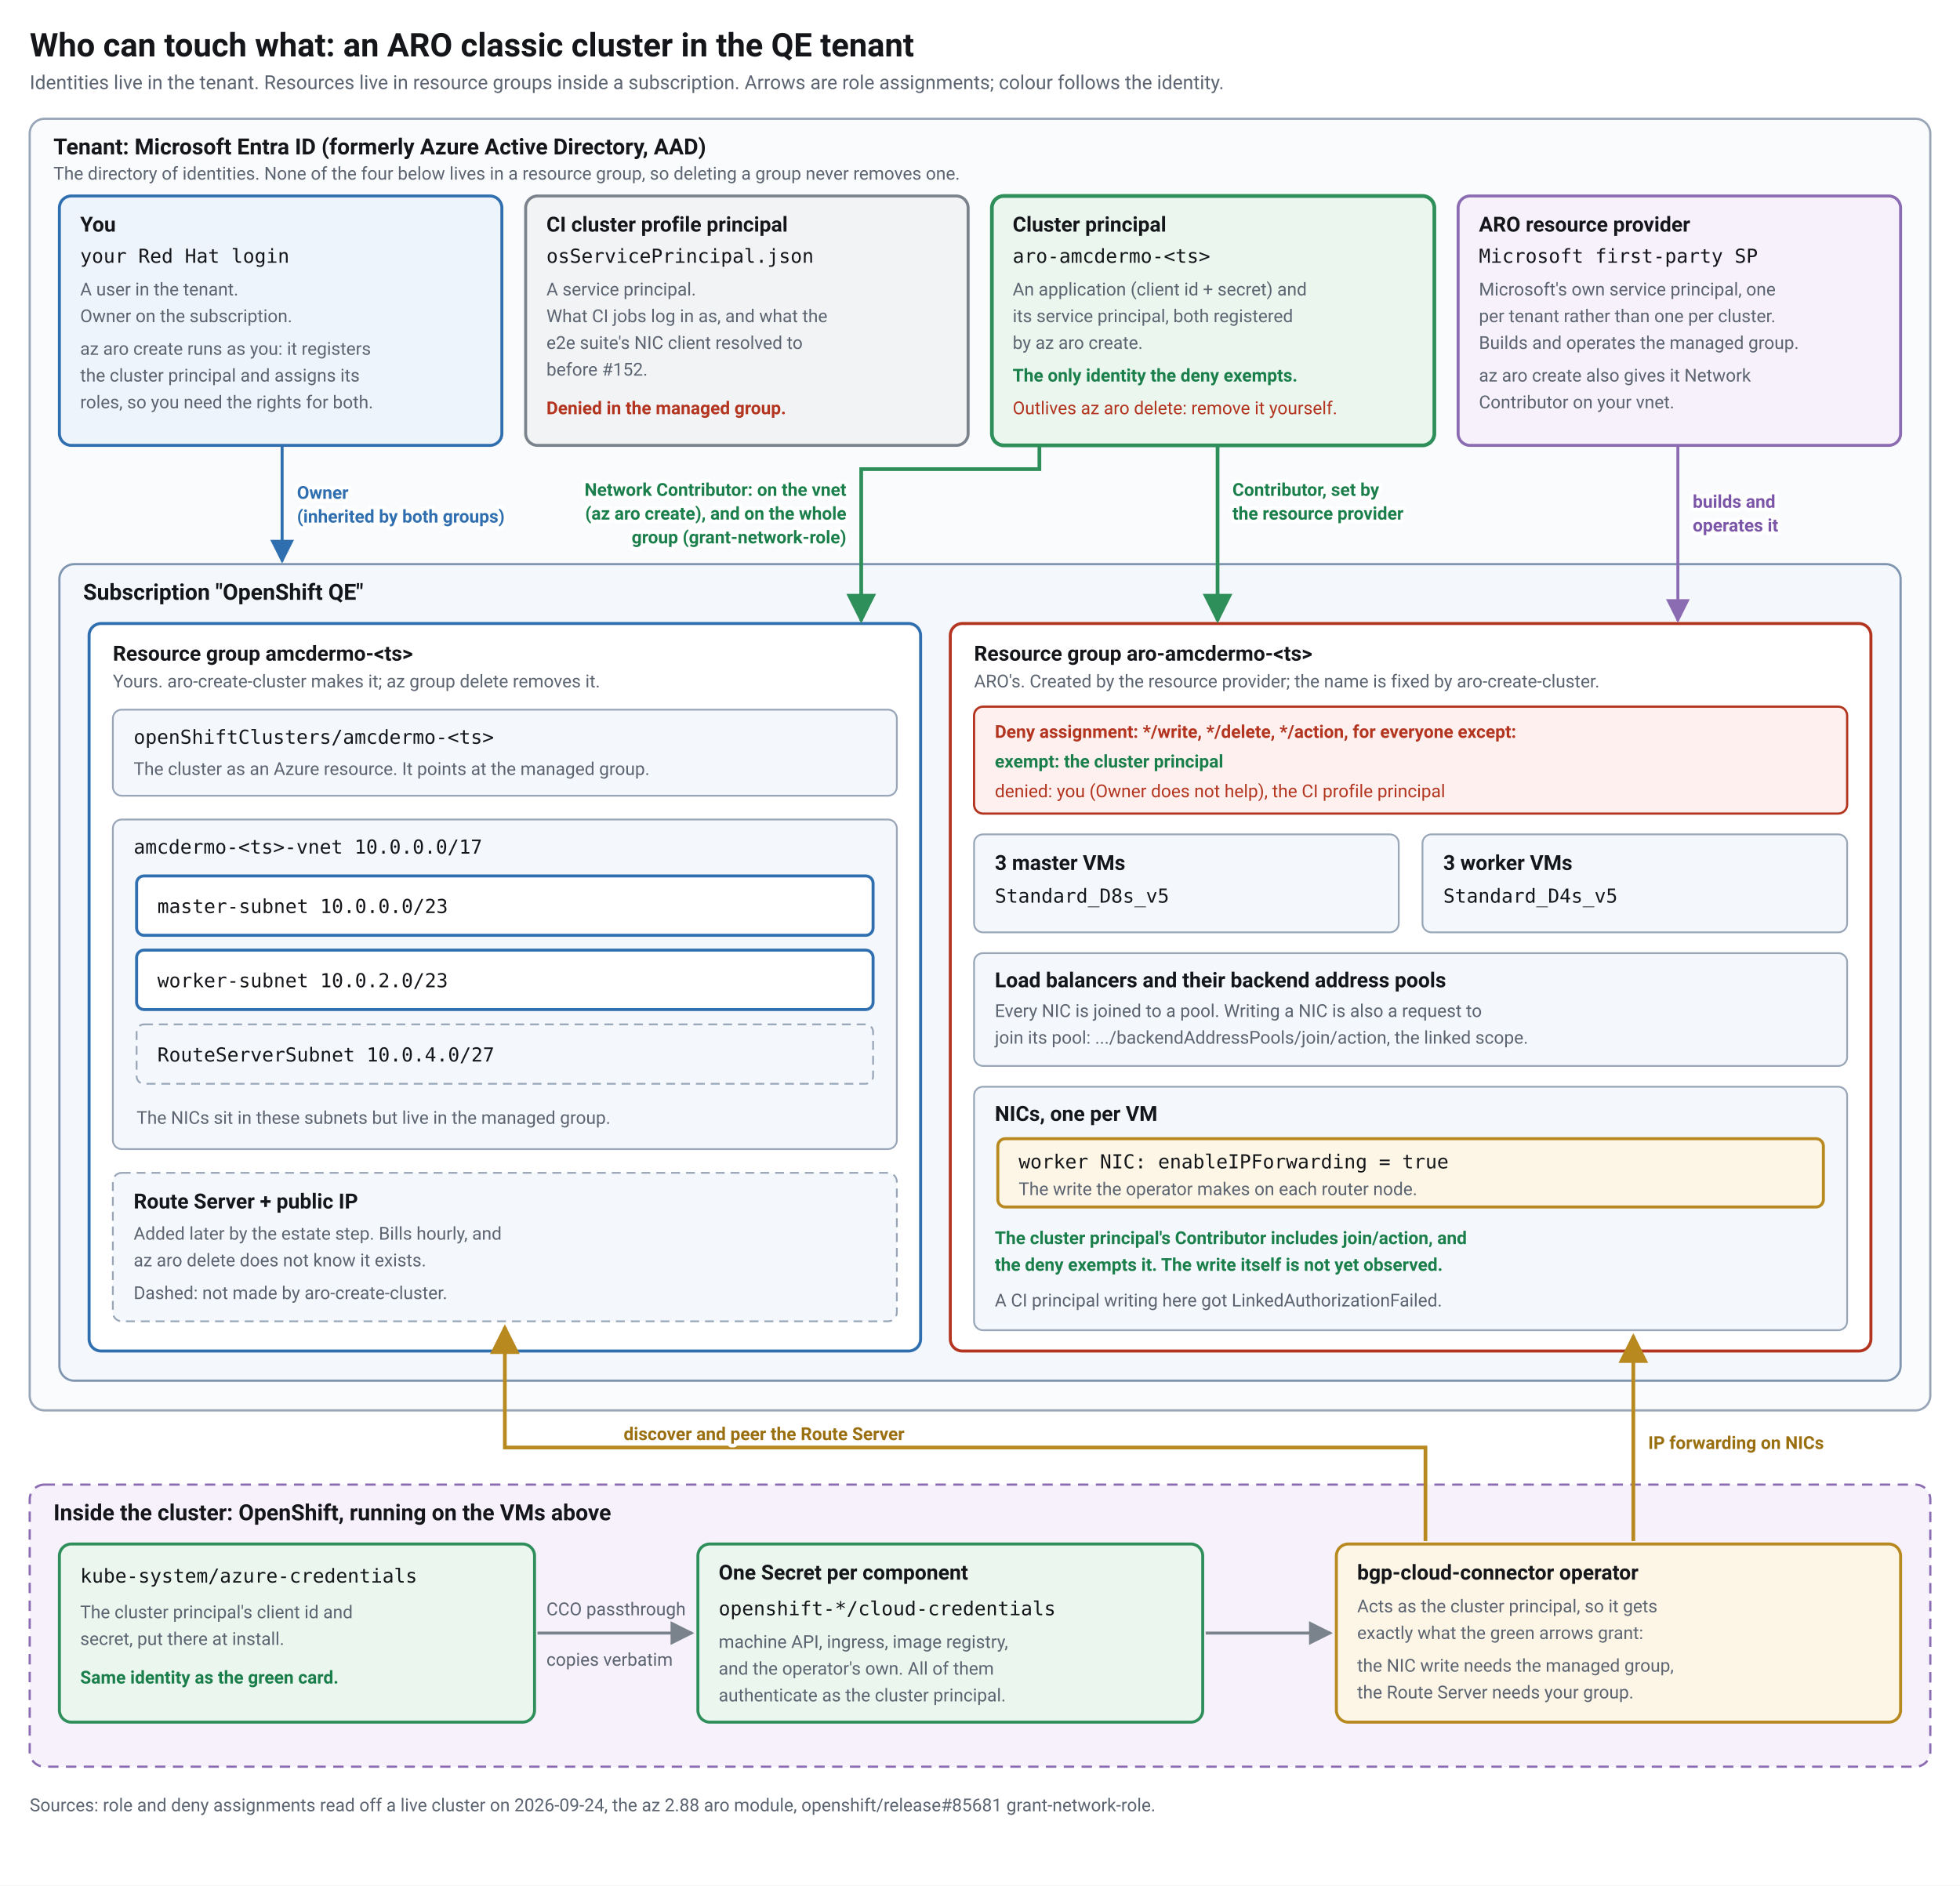
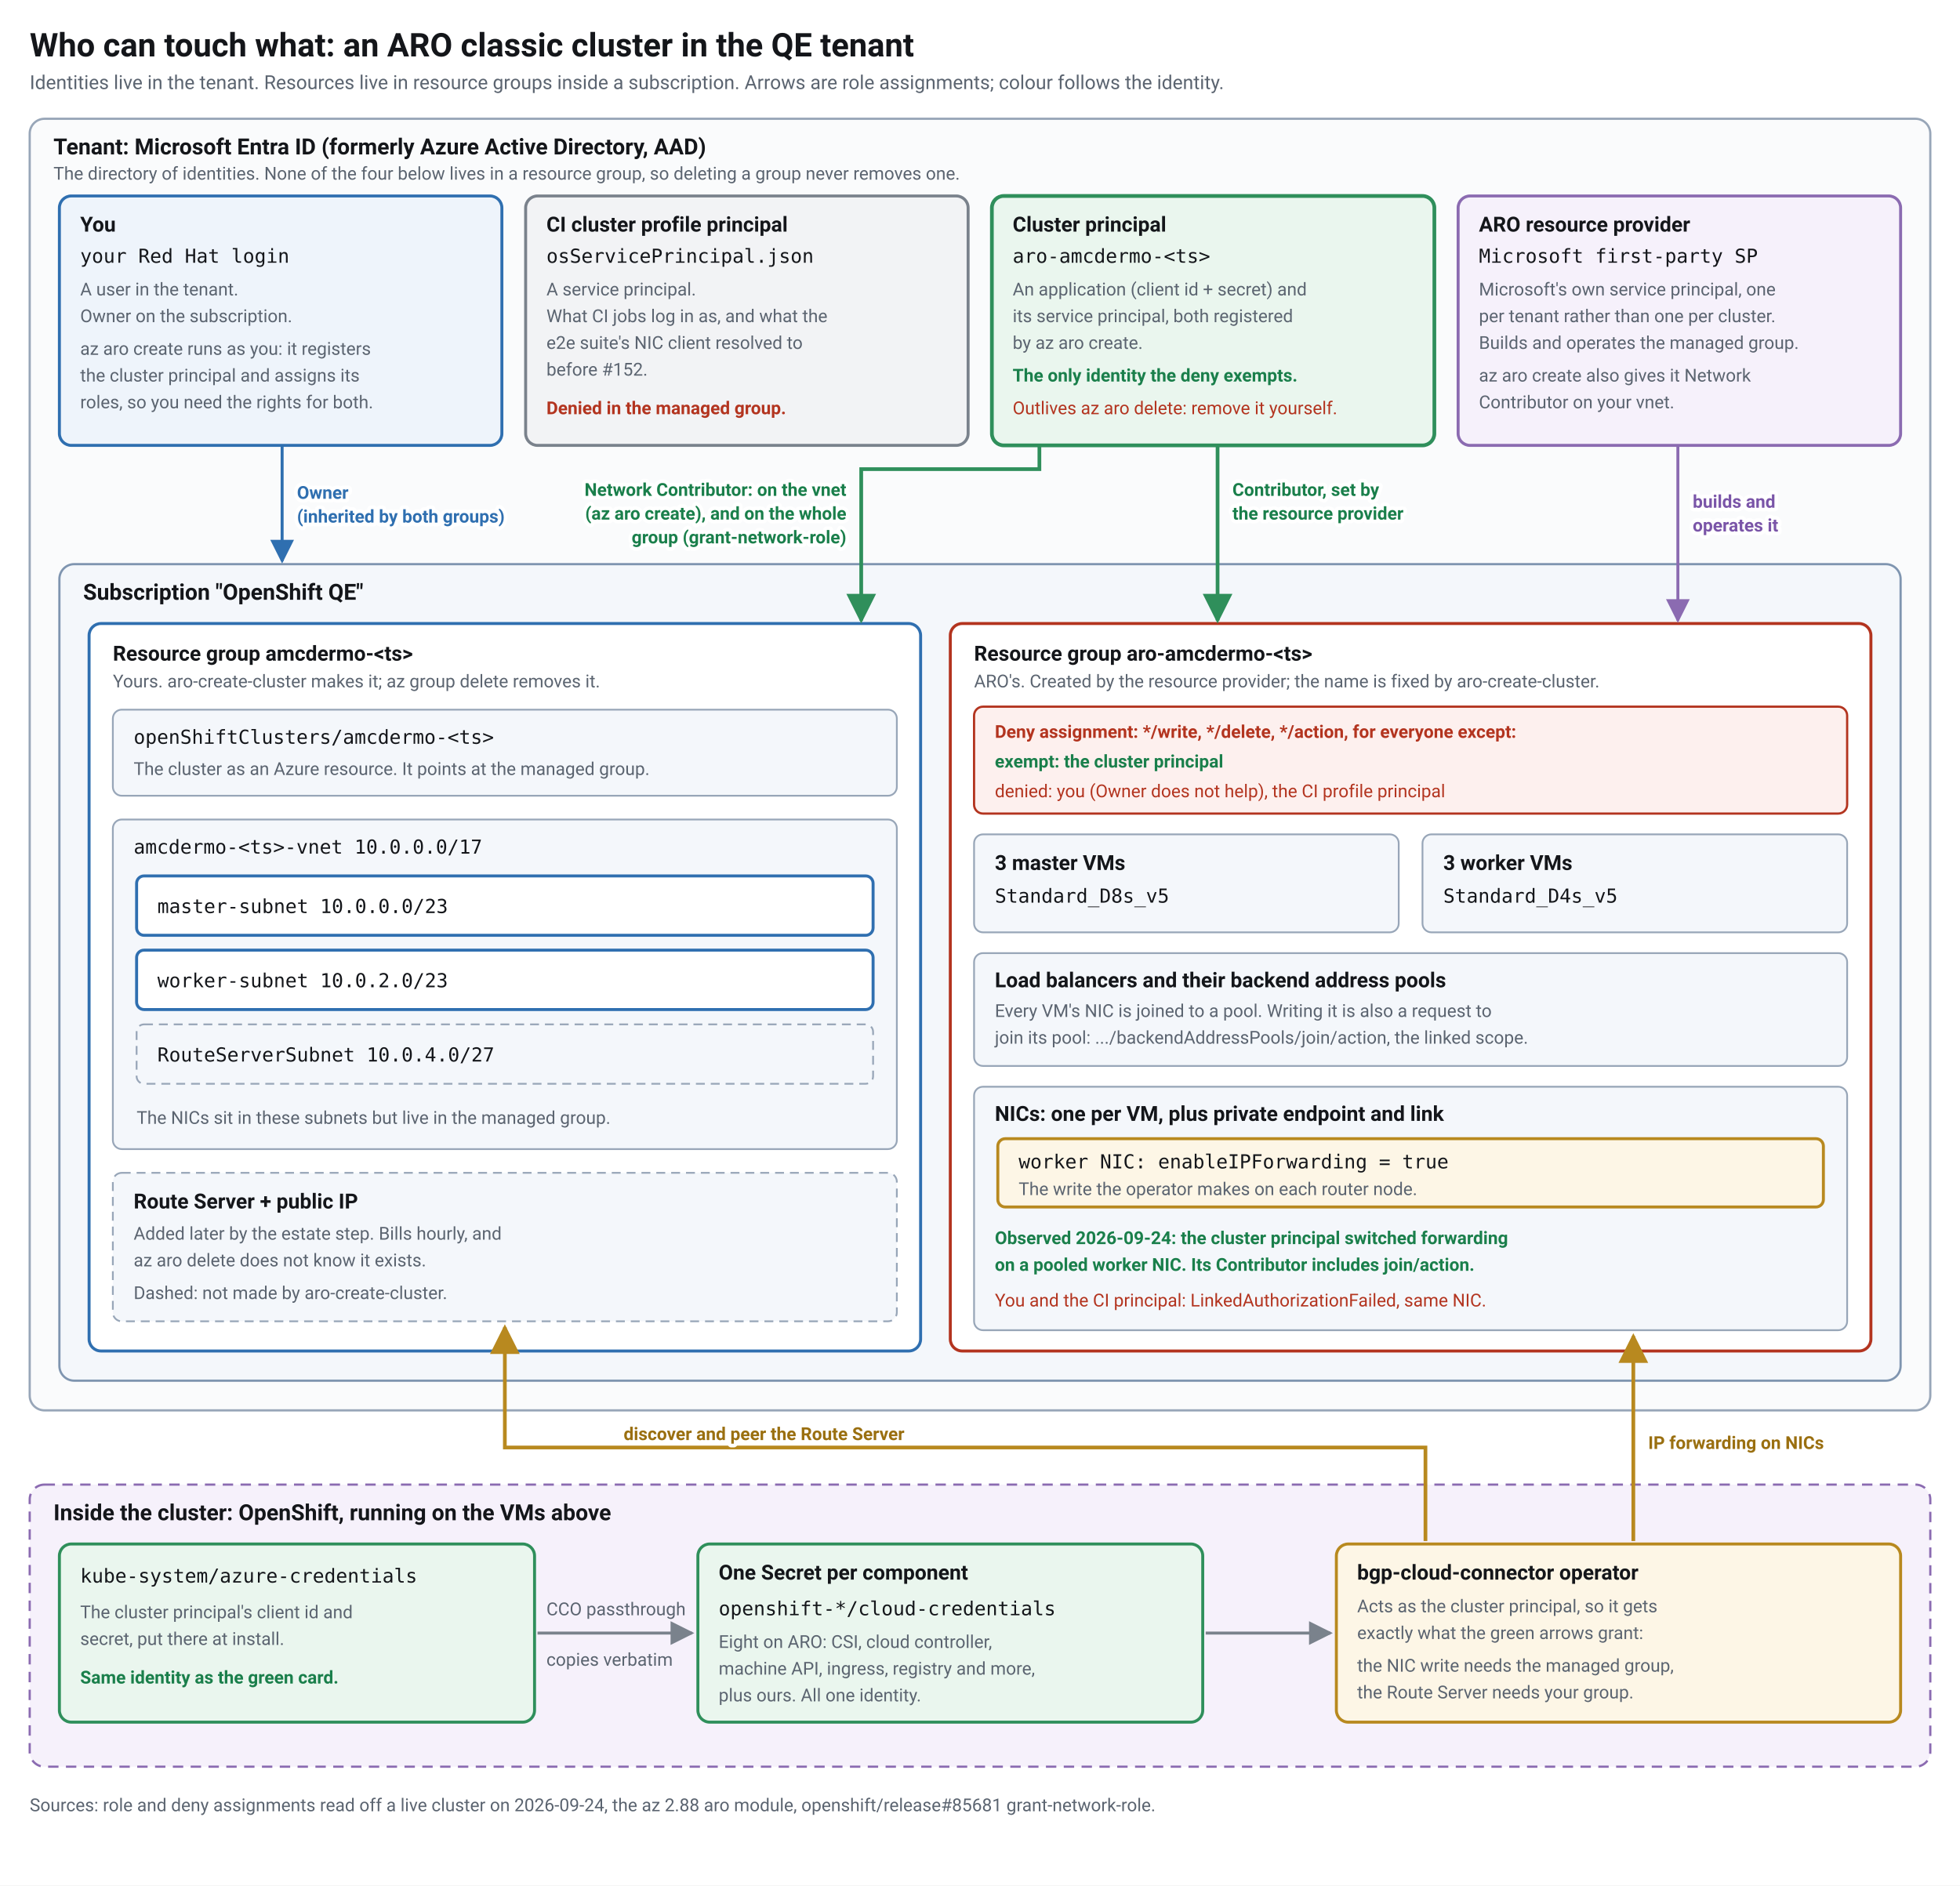
<svg xmlns="http://www.w3.org/2000/svg" viewBox="0 0 1320 1270" width="1320" height="1270" font-family="ui-sans-serif, -apple-system, Segoe UI, Roboto, Helvetica, Arial, sans-serif">
  <style>
    :root { color-scheme: light dark; }

    .bg      { fill: #ffffff; }
    .title   { fill: #14161a; font-size: 22px; font-weight: 700; }
    .sub     { fill: #5b6470; font-size: 13px; }
    .scope   { fill: #14161a; font-size: 15px; font-weight: 700; }
    .boxlbl  { fill: #14161a; font-size: 14px; font-weight: 600; }
    .dim     { fill: #5b6470; font-size: 12px; }
    .mono    { fill: #14161a; font-size: 13px; font-family: ui-monospace, SFMono-Regular, Menlo, Consolas, monospace; }
    .good    { fill: #1a7f4b; font-size: 12px; font-weight: 600; }
    .warn    { fill: #b3341f; font-size: 12px; font-weight: 600; }
    .warntxt { fill: #b3341f; font-size: 12px; }
    .lbl-u   { fill: #2f6fb0; font-size: 12px; font-weight: 600; }
    .lbl-c   { fill: #1a7f4b; font-size: 12px; font-weight: 600; }
    .lbl-r   { fill: #7a55a8; font-size: 12px; font-weight: 600; }
    .lbl-o   { fill: #9a6f10; font-size: 12px; font-weight: 600; }
    .halo    { paint-order: stroke; stroke: #ffffff; stroke-width: 5px; stroke-linejoin: round; }

    .tenant  { fill: #fafbfc; stroke: #98a6b8; stroke-width: 1.5; }
    .subscr  { fill: #f4f7fb; stroke: #7f95b0; stroke-width: 1.5; }
    .mine    { fill: #ffffff; stroke: #2f6fb0; stroke-width: 2; }
    .managed { fill: #ffffff; stroke: #b3341f; stroke-width: 2; }
    .res     { fill: #f4f7fb; stroke: #98a6b8; stroke-width: 1.2; }
    .later   { fill: #f4f7fb; stroke: #98a6b8; stroke-width: 1.2; stroke-dasharray: 6 4; }
    .gotcha  { fill: #fdf0ee; stroke: #b3341f; stroke-width: 1.5; }
    .nicchip { fill: #fdf6e6; stroke: #b8891f; stroke-width: 2; }
    .incl    { fill: #f6f1fb; stroke: #8b6bb1; stroke-width: 1.5; stroke-dasharray: 7 5; }

    .card-u  { fill: #eef4fb; stroke: #2f6fb0; stroke-width: 2; }
    .card-i  { fill: #f2f3f5; stroke: #7a828c; stroke-width: 2; }
    .card-c  { fill: #eaf6ee; stroke: #2f8f5b; stroke-width: 2.5; }
    .card-r  { fill: #f6f1fb; stroke: #8b6bb1; stroke-width: 2; }
    .box-c   { fill: #eaf6ee; stroke: #2f8f5b; stroke-width: 2; }
    .box-o   { fill: #fdf6e6; stroke: #b8891f; stroke-width: 2; }

    .a-u     { stroke: #2f6fb0; stroke-width: 2; fill: none; }
    .a-c     { stroke: #2f8f5b; stroke-width: 2.5; fill: none; }
    .a-r     { stroke: #8b6bb1; stroke-width: 2; fill: none; }
    .a-o     { stroke: #b8891f; stroke-width: 2.5; fill: none; }
    .a-g     { stroke: #7a828c; stroke-width: 2; fill: none; }
    .m-u     { fill: #2f6fb0; }
    .m-c     { fill: #2f8f5b; }
    .m-r     { fill: #8b6bb1; }
    .m-o     { fill: #b8891f; }
    .m-g     { fill: #7a828c; }

    @media (prefers-color-scheme: dark) {
      .bg      { fill: #0f1115; }
      .title   { fill: #e9ecf1; }
      .sub     { fill: #99a2ae; }
      .scope   { fill: #e9ecf1; }
      .boxlbl  { fill: #e9ecf1; }
      .dim     { fill: #99a2ae; }
      .mono    { fill: #e9ecf1; }
      .good    { fill: #57c98b; }
      .warn    { fill: #ff8168; }
      .warntxt { fill: #ff8168; }
      .lbl-u   { fill: #5a9bd8; }
      .lbl-c   { fill: #57c98b; }
      .lbl-r   { fill: #b99be0; }
      .lbl-o   { fill: #e0b54a; }
      .halo    { stroke: #0f1115; }

      .tenant  { fill: #12151a; stroke: #46536a; }
      .subscr  { fill: #161a21; stroke: #5a6d8c; }
      .mine    { fill: #121722; stroke: #5a9bd8; }
      .managed { fill: #121722; stroke: #ff8168; }
      .res     { fill: #1b2230; stroke: #46536a; }
      .later   { fill: #1b2230; stroke: #46536a; }
      .gotcha  { fill: #2a1613; stroke: #ff8168; }
      .nicchip { fill: #261f10; stroke: #e0b54a; }
      .incl    { fill: #1a1622; stroke: #a98bd0; }

      .card-u  { fill: #121c2a; stroke: #5a9bd8; }
      .card-i  { fill: #1a1d22; stroke: #99a2ae; }
      .card-c  { fill: #12201a; stroke: #4fb37c; }
      .card-r  { fill: #1a1622; stroke: #a98bd0; }
      .box-c   { fill: #12201a; stroke: #4fb37c; }
      .box-o   { fill: #261f10; stroke: #e0b54a; }

      .a-u     { stroke: #5a9bd8; }
      .a-c     { stroke: #4fb37c; }
      .a-r     { stroke: #a98bd0; }
      .a-o     { stroke: #e0b54a; }
      .a-g     { stroke: #99a2ae; }
      .m-u     { fill: #5a9bd8; }
      .m-c     { fill: #4fb37c; }
      .m-r     { fill: #a98bd0; }
      .m-o     { fill: #e0b54a; }
      .m-g     { fill: #99a2ae; }
    }
  </style>
  <defs>
    <marker id="mu" viewBox="0 0 10 10" refX="9" refY="5" markerWidth="8" markerHeight="8" orient="auto-start-reverse">
      <path class="m-u" d="M0,0 L10,5 L0,10 z" />
    </marker>
    <marker id="mc" viewBox="0 0 10 10" refX="9" refY="5" markerWidth="8" markerHeight="8" orient="auto-start-reverse">
      <path class="m-c" d="M0,0 L10,5 L0,10 z" />
    </marker>
    <marker id="mr" viewBox="0 0 10 10" refX="9" refY="5" markerWidth="8" markerHeight="8" orient="auto-start-reverse">
      <path class="m-r" d="M0,0 L10,5 L0,10 z" />
    </marker>
    <marker id="mo" viewBox="0 0 10 10" refX="9" refY="5" markerWidth="8" markerHeight="8" orient="auto-start-reverse">
      <path class="m-o" d="M0,0 L10,5 L0,10 z" />
    </marker>
    <marker id="mg" viewBox="0 0 10 10" refX="9" refY="5" markerWidth="8" markerHeight="8" orient="auto-start-reverse">
      <path class="m-g" d="M0,0 L10,5 L0,10 z" />
    </marker>
  </defs>
  <rect class="bg" x="0" y="0" width="1320" height="1270" />
  <text class="title" x="20" y="38">Who can touch what: an ARO classic cluster in the QE tenant</text>
  <text class="sub" x="20" y="60">Identities live in the tenant. Resources live in resource groups inside a subscription. Arrows are role assignments; colour follows the identity.</text>
  <rect class="tenant" x="20" y="80" width="1280" height="870" rx="10" />
  <text class="scope" x="36" y="104">Tenant: Microsoft Entra ID (formerly Azure Active Directory, AAD)</text>
  <text class="dim" x="36" y="121">The directory of identities. None of the four below lives in a resource group, so deleting a group never removes one.</text>
  <rect class="card-u" x="40" y="132" width="298" height="168" rx="8" />
  <text class="boxlbl" x="54" y="156">You</text>
  <text class="mono" x="54" y="177">your Red Hat login</text>
  <text class="dim" x="54" y="199">A user in the tenant.</text>
  <text class="dim" x="54" y="217">Owner on the subscription.</text>
  <text class="dim" x="54" y="239">az aro create runs as you: it registers</text>
  <text class="dim" x="54" y="257">the cluster principal and assigns its</text>
  <text class="dim" x="54" y="275">roles, so you need the rights for both.</text>
  <rect class="card-i" x="354" y="132" width="298" height="168" rx="8" />
  <text class="boxlbl" x="368" y="156">CI cluster profile principal</text>
  <text class="mono" x="368" y="177">osServicePrincipal.json</text>
  <text class="dim" x="368" y="199">A service principal.</text>
  <text class="dim" x="368" y="217">What CI jobs log in as, and what the</text>
  <text class="dim" x="368" y="235">e2e suite's NIC client resolved to</text>
  <text class="dim" x="368" y="253">before #152.</text>
  <text class="warn" x="368" y="279">Denied in the managed group.</text>
  <rect class="card-c" x="668" y="132" width="298" height="168" rx="8" />
  <text class="boxlbl" x="682" y="156">Cluster principal</text>
  <text class="mono" x="682" y="177">aro-amcdermo-&lt;ts&gt;</text>
  <text class="dim" x="682" y="199">An application (client id + secret) and</text>
  <text class="dim" x="682" y="217">its service principal, both registered</text>
  <text class="dim" x="682" y="235">by az aro create.</text>
  <text class="good" x="682" y="257">The only identity the deny exempts.</text>
  <text class="warntxt" x="682" y="279">Outlives az aro delete: remove it yourself.</text>
  <rect class="card-r" x="982" y="132" width="298" height="168" rx="8" />
  <text class="boxlbl" x="996" y="156">ARO resource provider</text>
  <text class="mono" x="996" y="177">Microsoft first-party SP</text>
  <text class="dim" x="996" y="199">Microsoft's own service principal, one</text>
  <text class="dim" x="996" y="217">per tenant rather than one per cluster.</text>
  <text class="dim" x="996" y="235">Builds and operates the managed group.</text>
  <text class="dim" x="996" y="257">az aro create also gives it Network</text>
  <text class="dim" x="996" y="275">Contributor on your vnet.</text>
  <rect class="subscr" x="40" y="380" width="1240" height="550" rx="10" />
  <text class="scope" x="56" y="404">Subscription "OpenShift QE"</text>
  <rect class="mine" x="60" y="420" width="560" height="490" rx="8" />
  <text class="boxlbl" x="76" y="445">Resource group amcdermo-&lt;ts&gt;</text>
  <text class="dim" x="76" y="463">Yours. aro-create-cluster makes it; az group delete removes it.</text>
  <rect class="res" x="76" y="478" width="528" height="58" rx="6" />
  <text class="mono" x="90" y="501">openShiftClusters/amcdermo-&lt;ts&gt;</text>
  <text class="dim" x="90" y="522">The cluster as an Azure resource. It points at the managed group.</text>
  <rect class="res" x="76" y="552" width="528" height="222" rx="6" />
  <text class="mono" x="90" y="575">amcdermo-&lt;ts&gt;-vnet  10.0.0.0/17</text>
  <rect class="mine" x="92" y="590" width="496" height="40" rx="5" />
  <text class="mono" x="106" y="615">master-subnet      10.0.0.0/23</text>
  <rect class="mine" x="92" y="640" width="496" height="40" rx="5" />
  <text class="mono" x="106" y="665">worker-subnet      10.0.2.0/23</text>
  <rect class="later" x="92" y="690" width="496" height="40" rx="5" />
  <text class="mono" x="106" y="715">RouteServerSubnet  10.0.4.0/27</text>
  <text class="dim" x="92" y="757">The NICs sit in these subnets but live in the managed group.</text>
  <rect class="later" x="76" y="790" width="528" height="100" rx="6" />
  <text class="boxlbl" x="90" y="814">Route Server + public IP</text>
  <text class="dim" x="90" y="835">Added later by the estate step. Bills hourly, and</text>
  <text class="dim" x="90" y="853">az aro delete does not know it exists.</text>
  <text class="dim" x="90" y="875">Dashed: not made by aro-create-cluster.</text>
  <rect class="managed" x="640" y="420" width="620" height="490" rx="8" />
  <text class="boxlbl" x="656" y="445">Resource group aro-amcdermo-&lt;ts&gt;</text>
  <text class="dim" x="656" y="463">ARO's. Created by the resource provider; the name is fixed by aro-create-cluster.</text>
  <rect class="gotcha" x="656" y="476" width="588" height="72" rx="6" />
  <text class="warn" x="670" y="497">Deny assignment: */write, */delete, */action, for everyone except:</text>
  <text class="good" x="670" y="517">exempt: the cluster principal</text>
  <text class="warntxt" x="670" y="537">denied: you (Owner does not help), the CI profile principal</text>
  <rect class="res" x="656" y="562" width="286" height="66" rx="6" />
  <text class="boxlbl" x="670" y="586">3 master VMs</text>
  <text class="mono" x="670" y="608">Standard_D8s_v5</text>
  <rect class="res" x="958" y="562" width="286" height="66" rx="6" />
  <text class="boxlbl" x="972" y="586">3 worker VMs</text>
  <text class="mono" x="972" y="608">Standard_D4s_v5</text>
  <rect class="res" x="656" y="642" width="588" height="76" rx="6" />
  <text class="boxlbl" x="670" y="665">Load balancers and their backend address pools</text>
-   <text class="dim" x="670" y="685">Every NIC is joined to a pool. Writing a NIC is also a request to</text>
+   <text class="dim" x="670" y="685">Every VM's NIC is joined to a pool. Writing it is also a request to</text>
  <text class="dim" x="670" y="703">join its pool: .../backendAddressPools/join/action, the linked scope.</text>
  <rect class="res" x="656" y="732" width="588" height="164" rx="6" />
-   <text class="boxlbl" x="670" y="755">NICs, one per VM</text>
+   <text class="boxlbl" x="670" y="755">NICs: one per VM, plus private endpoint and link</text>
  <rect class="nicchip" x="672" y="767" width="556" height="46" rx="5" />
  <text class="mono" x="686" y="787">worker NIC: enableIPForwarding = true</text>
  <text class="dim" x="686" y="805">The write the operator makes on each router node.</text>
-   <text class="good" x="670" y="838">The cluster principal's Contributor includes join/action, and</text>
-   <text class="good" x="670" y="856">the deny exempts it. The write itself is not yet observed.</text>
-   <text class="dim" x="670" y="880">A CI principal writing here got LinkedAuthorizationFailed.</text>
+   <text class="good" x="670" y="838">Observed 2026-09-24: the cluster principal switched forwarding</text>
+   <text class="good" x="670" y="856">on a pooled worker NIC. Its Contributor includes join/action.</text>
+   <text class="warntxt" x="670" y="880">You and the CI principal: LinkedAuthorizationFailed, same NIC.</text>
  <path class="a-u" d="M190,300 V378" marker-end="url(#mu)" />
  <text class="lbl-u halo" x="200" y="336">Owner</text>
  <text class="lbl-u halo" x="200" y="352">(inherited by both groups)</text>
  <path class="a-c" d="M700,300 V316 H580 V418" marker-end="url(#mc)" />
  <text class="lbl-c halo" x="570" y="334" text-anchor="end">Network Contributor: on the vnet</text>
  <text class="lbl-c halo" x="570" y="350" text-anchor="end">(az aro create), and on the whole</text>
  <text class="lbl-c halo" x="570" y="366" text-anchor="end">group (grant-network-role)</text>
  <path class="a-c" d="M820,300 V418" marker-end="url(#mc)" />
  <text class="lbl-c halo" x="830" y="334">Contributor, set by</text>
  <text class="lbl-c halo" x="830" y="350">the resource provider</text>
  <path class="a-r" d="M1130,300 V418" marker-end="url(#mr)" />
  <text class="lbl-r halo" x="1140" y="342">builds and</text>
  <text class="lbl-r halo" x="1140" y="358">operates it</text>
  <rect class="incl" x="20" y="1000" width="1280" height="190" rx="10" />
  <text class="scope" x="36" y="1024">Inside the cluster: OpenShift, running on the VMs above</text>
  <rect class="box-c" x="40" y="1040" width="320" height="120" rx="8" />
  <text class="mono" x="54" y="1066">kube-system/azure-credentials</text>
  <text class="dim" x="54" y="1090">The cluster principal's client id and</text>
  <text class="dim" x="54" y="1108">secret, put there at install.</text>
  <text class="good" x="54" y="1134">Same identity as the green card.</text>
  <path class="a-g" d="M362,1100 H466" marker-end="url(#mg)" />
  <text class="dim" x="368" y="1088">CCO passthrough</text>
  <text class="dim" x="368" y="1122">copies verbatim</text>
  <rect class="box-c" x="470" y="1040" width="340" height="120" rx="8" />
  <text class="boxlbl" x="484" y="1064">One Secret per component</text>
  <text class="mono" x="484" y="1088">openshift-*/cloud-credentials</text>
-   <text class="dim" x="484" y="1110">machine API, ingress, image registry,</text>
-   <text class="dim" x="484" y="1128">and the operator's own. All of them</text>
-   <text class="dim" x="484" y="1146">authenticate as the cluster principal.</text>
+   <text class="dim" x="484" y="1110">Eight on ARO: CSI, cloud controller,</text>
+   <text class="dim" x="484" y="1128">machine API, ingress, registry and more,</text>
+   <text class="dim" x="484" y="1146">plus ours. All one identity.</text>
  <path class="a-g" d="M812,1100 H896" marker-end="url(#mg)" />
  <rect class="box-o" x="900" y="1040" width="380" height="120" rx="8" />
  <text class="boxlbl" x="914" y="1064">bgp-cloud-connector operator</text>
  <text class="dim" x="914" y="1086">Acts as the cluster principal, so it gets</text>
  <text class="dim" x="914" y="1104">exactly what the green arrows grant:</text>
  <text class="dim" x="914" y="1126">the NIC write needs the managed group,</text>
  <text class="dim" x="914" y="1144">the Route Server needs your group.</text>
  <path class="a-o" d="M1100,1038 V900" marker-end="url(#mo)" />
  <text class="lbl-o halo" x="1110" y="976">IP forwarding on NICs</text>
  <path class="a-o" d="M960,1038 V975 H340 V894" marker-end="url(#mo)" />
  <text class="lbl-o halo" x="420" y="970">discover and peer the Route Server</text>
  <text class="dim" x="20" y="1220">Sources: role and deny assignments read off a live cluster on 2026-09-24, the az 2.88 aro module, openshift/release#85681 grant-network-role.</text>
</svg>
